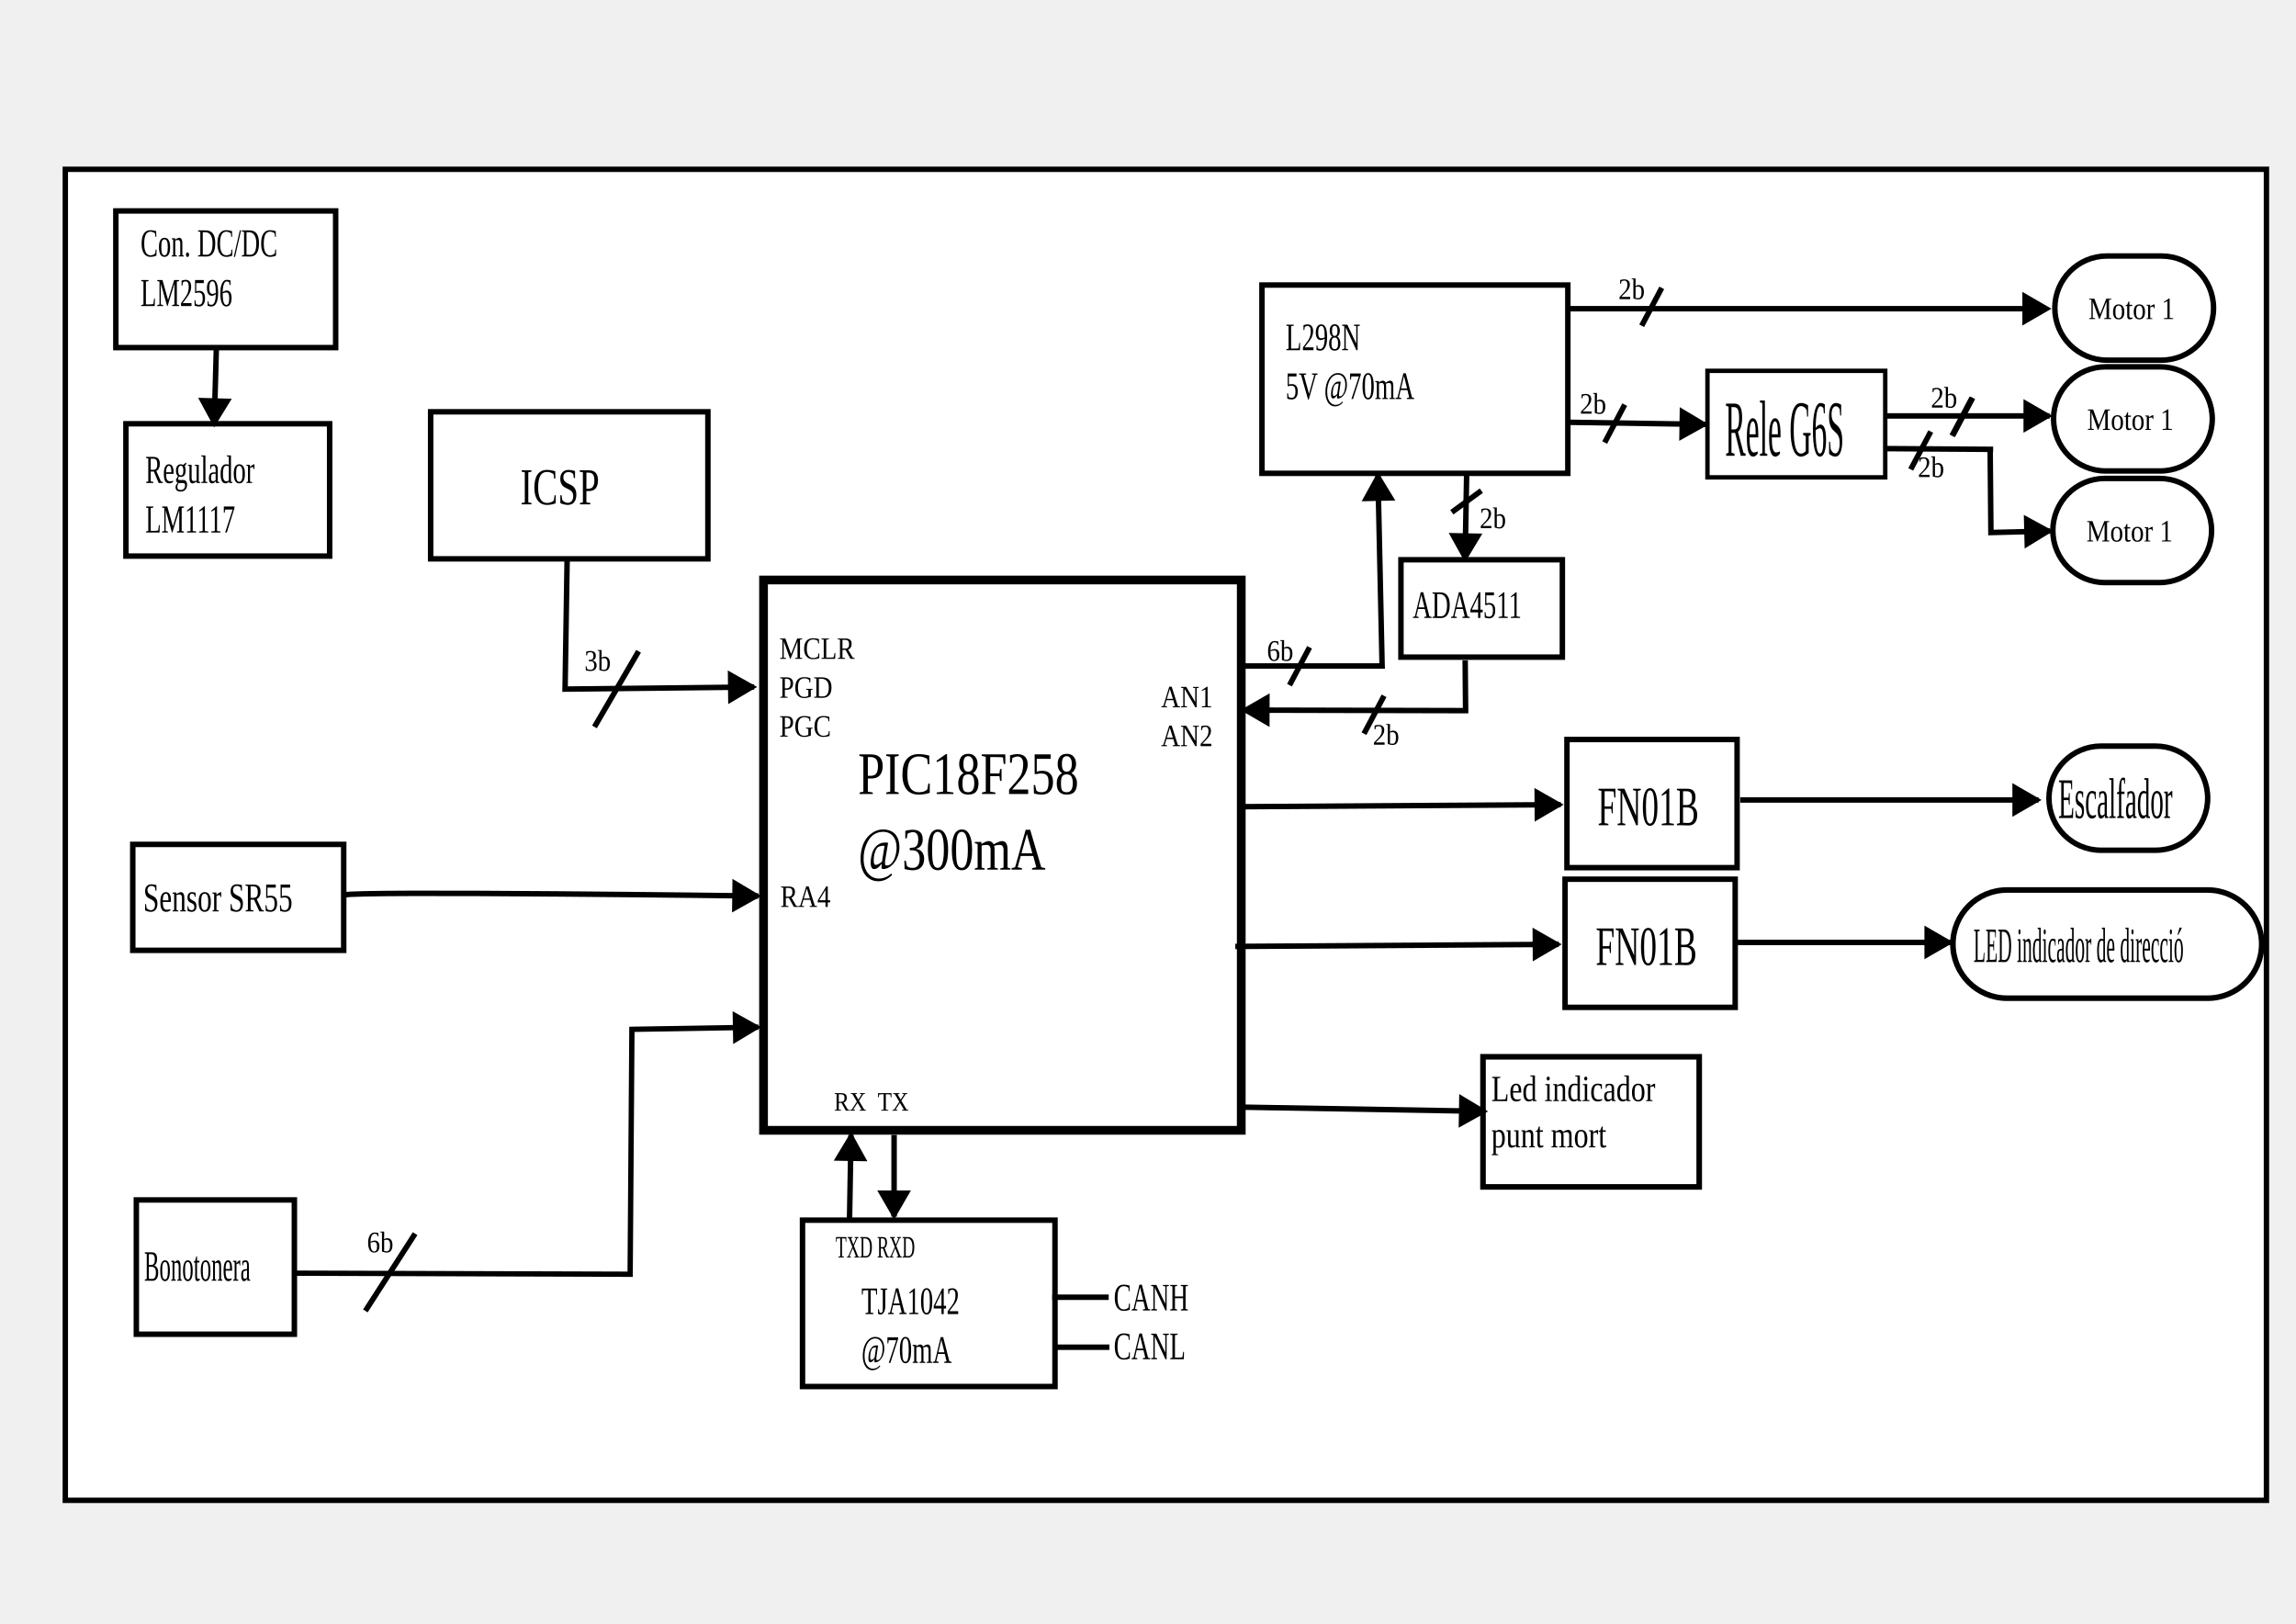
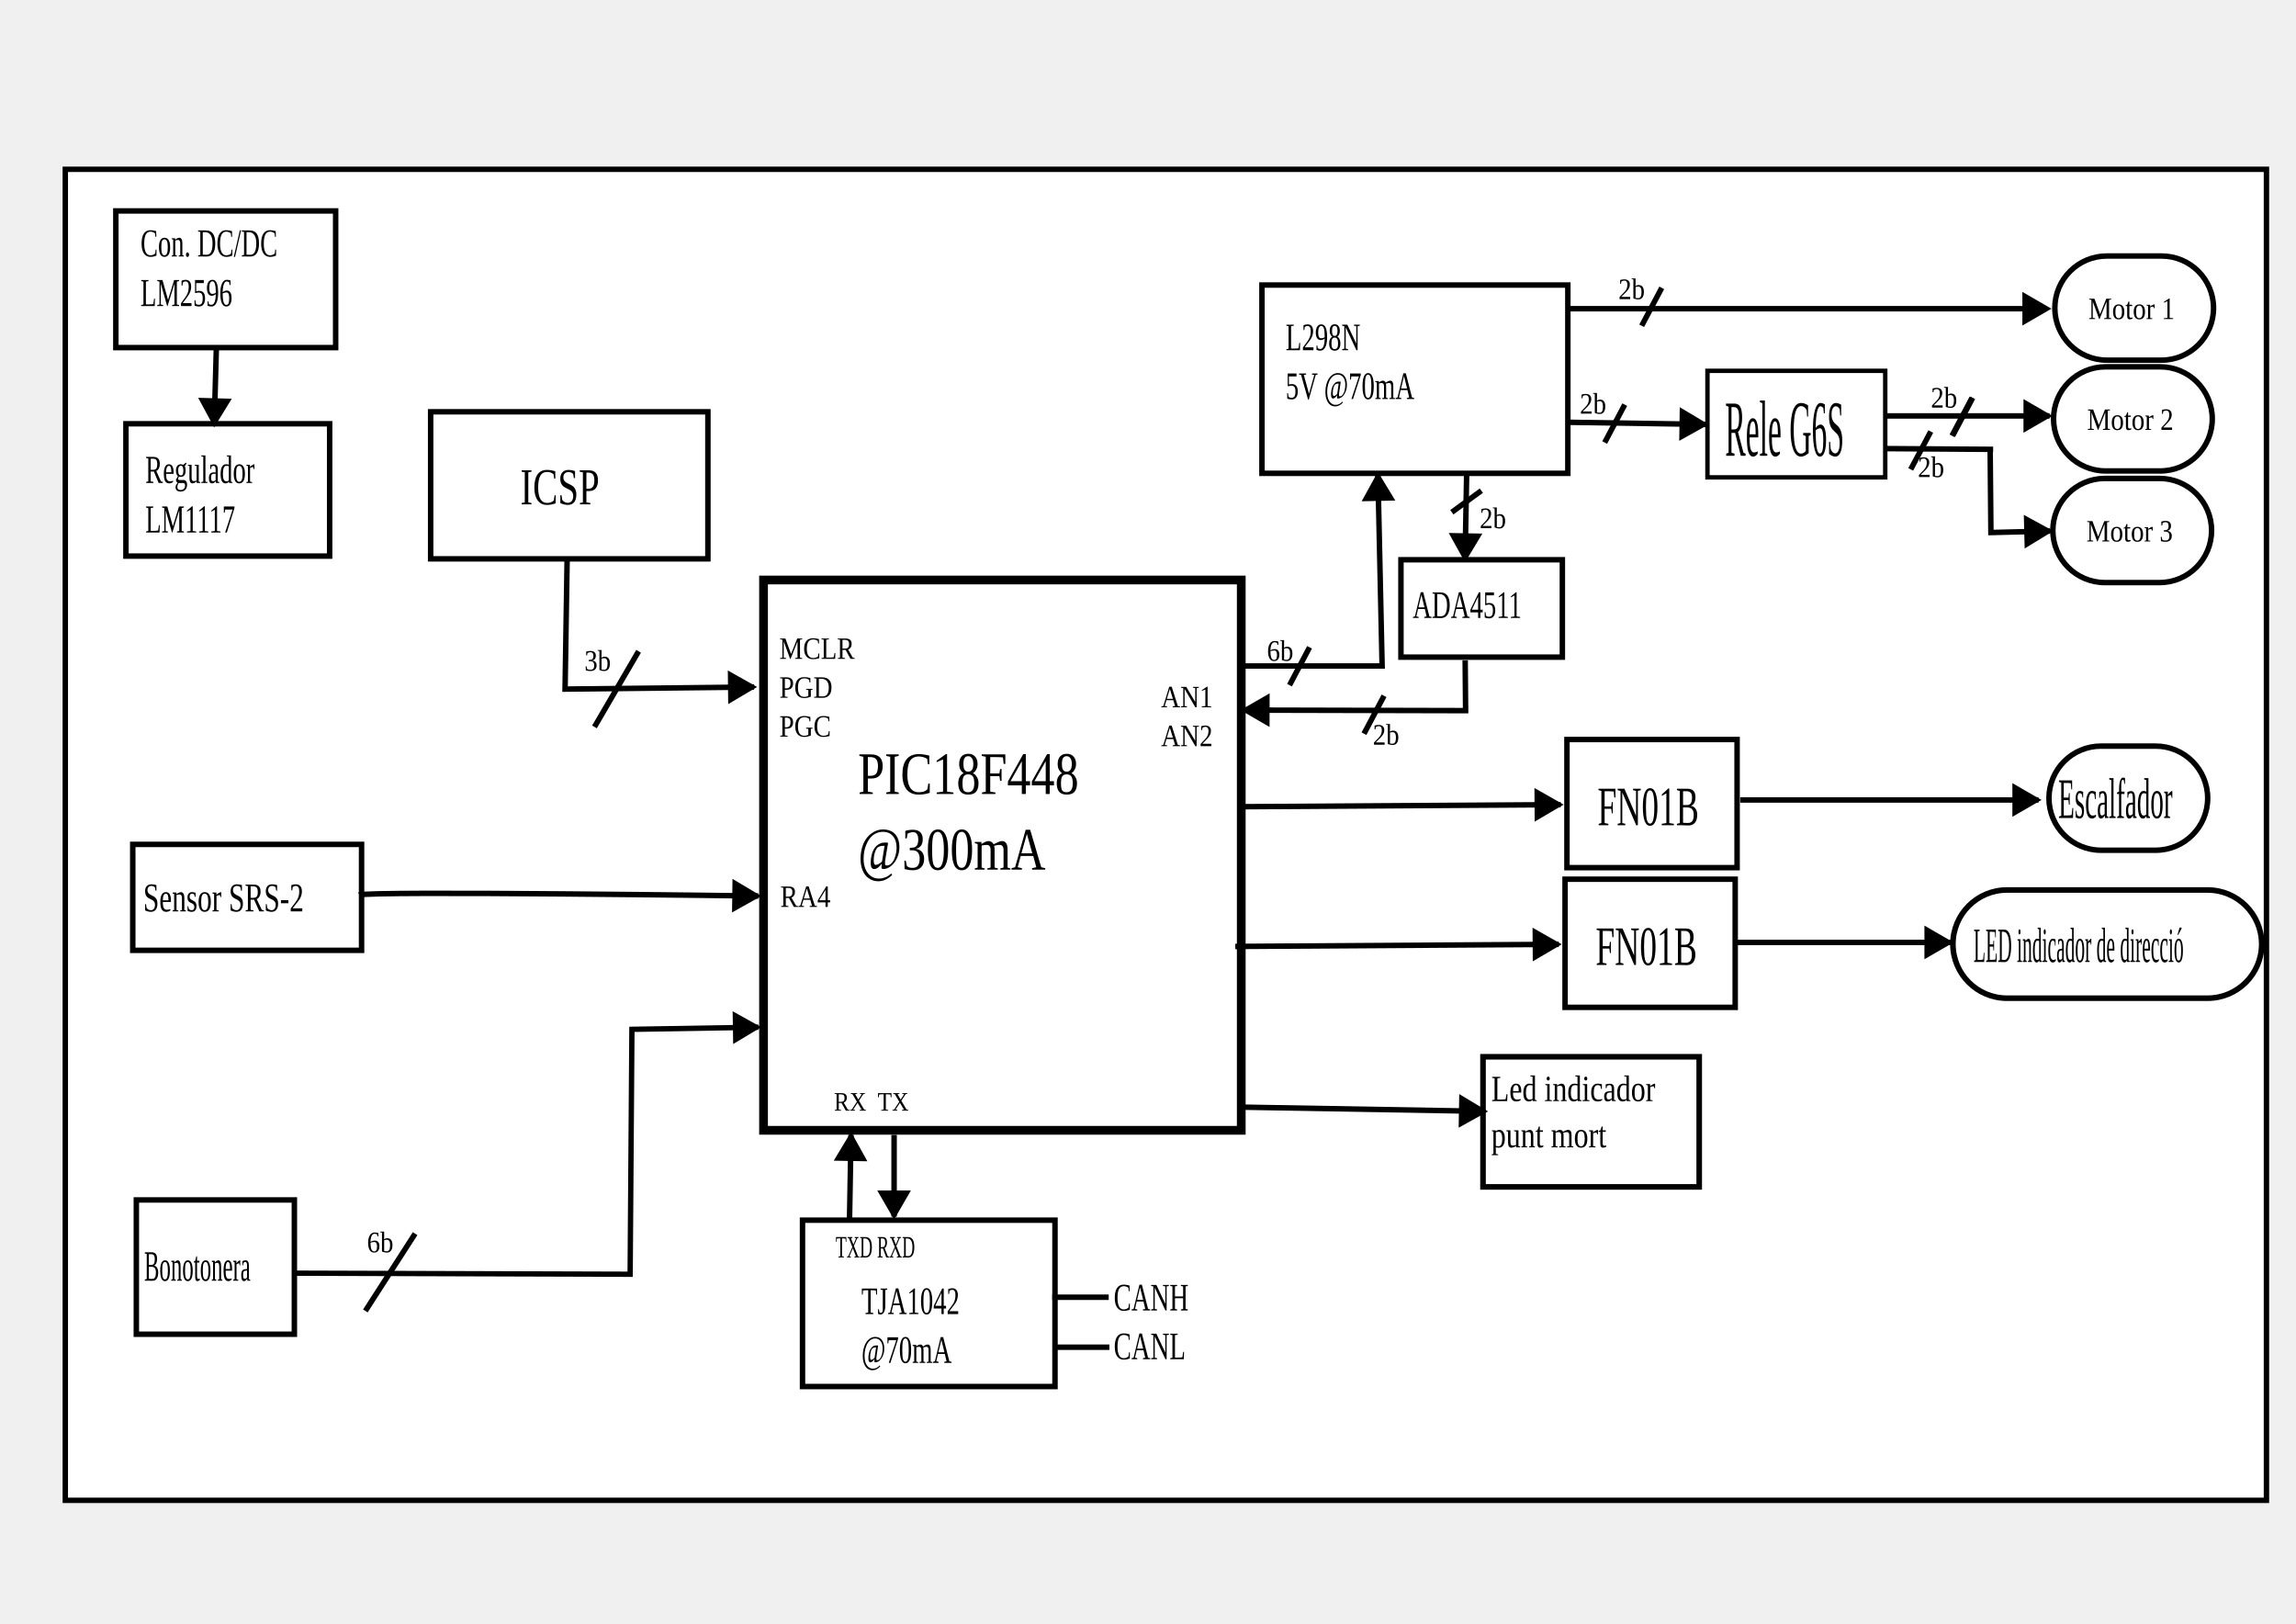
<svg xmlns="http://www.w3.org/2000/svg" xmlns:xlink="http://www.w3.org/1999/xlink" width="420mm" height="297mm" viewBox="0 0 420 297" version="1.1" id="svg1">
  <defs id="defs1">
    <marker style="overflow:visible" id="marker7" refX="3" refY="0" orient="auto-start-reverse" markerWidth="1" markerHeight="1" viewBox="0 0 1 1" preserveAspectRatio="xMidYMid">
      <path transform="scale(0.5)" style="fill:context-stroke;fill-rule:evenodd;stroke:context-stroke;stroke-width:1pt" d="M 5.77,0 -2.88,5 V -5 Z" id="path7" />
    </marker>
    <marker style="overflow:visible" id="marker46" refX="3" refY="0" orient="auto-start-reverse" markerWidth="1" markerHeight="1" viewBox="0 0 1 1" preserveAspectRatio="xMidYMid">
      <path transform="scale(0.5)" style="fill:context-stroke;fill-rule:evenodd;stroke:context-stroke;stroke-width:1pt" d="M 5.77,0 -2.88,5 V -5 Z" id="path46" />
    </marker>
    <marker style="overflow:visible" id="marker44" refX="3" refY="0" orient="auto-start-reverse" markerWidth="1" markerHeight="1" viewBox="0 0 1 1" preserveAspectRatio="xMidYMid">
      <path transform="scale(0.5)" style="fill:context-stroke;fill-rule:evenodd;stroke:context-stroke;stroke-width:1pt" d="M 5.77,0 -2.88,5 V -5 Z" id="path44" />
    </marker>
    <marker style="overflow:visible" id="marker42" refX="3" refY="0" orient="auto-start-reverse" markerWidth="1" markerHeight="1" viewBox="0 0 1 1" preserveAspectRatio="xMidYMid">
      <path transform="scale(0.5)" style="fill:context-stroke;fill-rule:evenodd;stroke:context-stroke;stroke-width:1pt" d="M 5.77,0 -2.88,5 V -5 Z" id="path42" />
    </marker>
    <marker style="overflow:visible" id="marker28" refX="3" refY="0" orient="auto-start-reverse" markerWidth="1" markerHeight="1" viewBox="0 0 1 1" preserveAspectRatio="xMidYMid">
      <path transform="scale(0.5)" style="fill:context-stroke;fill-rule:evenodd;stroke:context-stroke;stroke-width:1pt" d="M 5.77,0 -2.88,5 V -5 Z" id="path28" />
    </marker>
    <marker style="overflow:visible" id="marker22" refX="3" refY="0" orient="auto-start-reverse" markerWidth="1" markerHeight="1" viewBox="0 0 1 1" preserveAspectRatio="xMidYMid">
      <path transform="scale(0.5)" style="fill:context-stroke;fill-rule:evenodd;stroke:context-stroke;stroke-width:1pt" d="M 5.77,0 -2.88,5 V -5 Z" id="path22" />
    </marker>
    <marker style="overflow:visible" id="marker19" refX="3" refY="0" orient="auto-start-reverse" markerWidth="1" markerHeight="1" viewBox="0 0 1 1" preserveAspectRatio="xMidYMid">
      <path transform="scale(0.5)" style="fill:context-stroke;fill-rule:evenodd;stroke:context-stroke;stroke-width:1pt" d="M 5.77,0 -2.88,5 V -5 Z" id="path19" />
    </marker>
    <marker style="overflow:visible" id="marker17" refX="2" refY="0" orient="auto-start-reverse" markerWidth="1" markerHeight="1" viewBox="0 0 1 1" preserveAspectRatio="xMidYMid">
      <path transform="scale(0.5)" style="fill:context-stroke;fill-rule:evenodd;stroke:context-stroke;stroke-width:1pt" d="M 5.77,0 -2.88,5 V -5 Z" id="path17" />
    </marker>
    <marker style="overflow:visible" id="marker15" refX="3" refY="0" orient="auto-start-reverse" markerWidth="1" markerHeight="1" viewBox="0 0 1 1" preserveAspectRatio="xMidYMid">
      <path transform="scale(0.5)" style="fill:context-stroke;fill-rule:evenodd;stroke:context-stroke;stroke-width:1pt" d="M 5.77,0 -2.88,5 V -5 Z" id="path15" />
    </marker>
    <marker style="overflow:visible" id="marker13" refX="3" refY="0" orient="auto-start-reverse" markerWidth="1" markerHeight="1" viewBox="0 0 1 1" preserveAspectRatio="xMidYMid">
      <path transform="scale(0.5)" style="fill:context-stroke;fill-rule:evenodd;stroke:context-stroke;stroke-width:1pt" d="M 5.77,0 -2.88,5 V -5 Z" id="path13" />
    </marker>
    <marker style="overflow:visible" id="marker10" refX="3" refY="0" orient="auto-start-reverse" markerWidth="1" markerHeight="1" viewBox="0 0 1 1" preserveAspectRatio="xMidYMid">
      <path transform="scale(0.5)" style="fill:context-stroke;fill-rule:evenodd;stroke:context-stroke;stroke-width:1pt" d="M 5.77,0 -2.88,5 V -5 Z" id="path10" />
    </marker>
    <rect x="558.083" y="480.557" width="50.828" height="48.261" id="rect7" />
    <marker style="overflow:visible" id="marker5" refX="3" refY="0" orient="auto-start-reverse" markerWidth="1" markerHeight="1" viewBox="0 0 1 1" preserveAspectRatio="xMidYMid">
      <path transform="scale(0.5)" style="fill:context-stroke;fill-rule:evenodd;stroke:context-stroke;stroke-width:1pt" d="M 5.77,0 -2.88,5 V -5 Z" id="path5" />
    </marker>
    <rect x="1427.297" y="447.699" width="148.891" height="49.288" id="rect41" />
    <marker style="overflow:visible" id="marker40" refX="3" refY="0" orient="auto-start-reverse" markerWidth="1" markerHeight="1" viewBox="0 0 1 1" preserveAspectRatio="xMidYMid">
      <path transform="scale(0.5)" style="fill:context-stroke;fill-rule:evenodd;stroke:context-stroke;stroke-width:1pt" d="M 5.77,0 -2.88,5 V -5 Z" id="path40" />
    </marker>
    <marker style="overflow:visible" id="marker38" refX="3" refY="0" orient="auto-start-reverse" markerWidth="1" markerHeight="1" viewBox="0 0 1 1" preserveAspectRatio="xMidYMid">
      <path transform="scale(0.5)" style="fill:context-stroke;fill-rule:evenodd;stroke:context-stroke;stroke-width:1pt" d="M 5.77,0 -2.88,5 V -5 Z" id="path38" />
    </marker>
    <rect x="283.919" y="708.001" width="39.02" height="20.023" id="rect5" />
    <marker style="overflow:visible" id="Triangle" refX="3" refY="0" orient="auto-start-reverse" markerWidth="1" markerHeight="1" viewBox="0 0 1 1" preserveAspectRatio="xMidYMid">
      <path transform="scale(0.5)" style="fill:context-stroke;fill-rule:evenodd;stroke:context-stroke;stroke-width:1pt" d="M 5.77,0 -2.88,5 V -5 Z" id="path135" />
    </marker>
    <rect x="1293.875" y="508.256" width="196.042" height="114.721" id="rect3" />
    <rect x="673.802" y="426.935" width="0" height="42.113" id="rect67" />
    <linearGradient id="swatch65">
      <stop style="stop-color:#000000;stop-opacity:1;" offset="0" id="stop65" />
    </linearGradient>
    <rect x="840.801" y="577.96" width="88.582" height="60.991" id="rect65" />
    <rect x="1210.635" y="347.069" width="116.032" height="69.825" id="rect59" />
    <rect x="1513.151" y="81.321" width="55.182" height="363.04" id="rect56" />
    <rect x="26.698" y="186.883" width="42.1" height="93.442" id="rect38" />
    <rect x="265.745" y="193.863" width="70.067" height="46.469" id="rect37" />
    <rect x="436.374" y="695.222" width="64.621" height="22.508" id="rect34" />
    <rect x="419.974" y="582.214" width="92.415" height="28.751" id="rect33" />
    <rect x="443.592" y="754.722" width="11.295" height="16.429" id="rect32" />
    <rect x="514.791" y="437.826" width="68.615" height="39.934" id="rect18" />
    <rect x="537.299" y="355.416" width="2.178" height="32.311" id="rect15" />
    <linearGradient id="swatch13">
      <stop style="stop-color:#ffffff;stop-opacity:1;" offset="0" id="stop13" />
    </linearGradient>
    <linearGradient id="linearGradient3">
      <stop style="stop-color:#000000;stop-opacity:1;" offset="0" id="stop4" />
      <stop style="stop-color:#000000;stop-opacity:0;" offset="1" id="stop5" />
    </linearGradient>
    <linearGradient id="swatch3">
      <stop style="stop-color:#000000;stop-opacity:1;" offset="0" id="stop3" />
    </linearGradient>
    <linearGradient id="swatch2">
      <stop style="stop-color:#000000;stop-opacity:1;" offset="0" id="stop2" />
    </linearGradient>
    <linearGradient id="swatch1">
      <stop style="stop-color:#ffffff;stop-opacity:1;" offset="0" id="stop1" />
    </linearGradient>
    <linearGradient xlink:href="#swatch1" id="linearGradient1" x1="25.358" y1="79.917" x2="73.386" y2="79.917" gradientUnits="userSpaceOnUse" gradientTransform="matrix(4.255274,0.04222303,-0.03901346,3.931812,-103.4606,-240.7275)" />
    <linearGradient xlink:href="#swatch2" id="linearGradient2" x1="25.358" y1="79.917" x2="73.386" y2="79.917" gradientUnits="userSpaceOnUse" gradientTransform="matrix(4.255274,0.04222303,-0.03901346,3.931812,-103.4606,-240.7275)" />
    <marker markerWidth="208.569" markerHeight="150.674" refX="104.284" refY="75.337" orient="auto" id="marker2">
      <path style="opacity:1;fill:url(#linearGradient1);stroke:url(#linearGradient2);stroke-width:4.091;stroke-linecap:butt;stroke-linejoin:miter;stroke-miterlimit:4;stroke-dasharray:none;stroke-dashoffset:0;paint-order:normal" d="M 2.229,148.602 2.048,2.05 206.432,2.568 200.103,146.033 Z" id="path1" />
    </marker>
    <rect x="1513.151" y="81.321" width="55.182" height="363.04" id="rect56-5" />
    <rect x="1513.151" y="81.321" width="55.182" height="363.04" id="rect56-0" />
    <rect x="840.801" y="577.96" width="88.582" height="60.991" id="rect65-1" />
    <rect x="558.083" y="480.557" width="50.828" height="48.261" id="rect7-4" />
    <rect x="283.919" y="708.001" width="39.02" height="20.023" id="rect5-5" />
    <rect x="558.083" y="480.557" width="50.828" height="48.261" id="rect7-2" />
    <rect x="558.083" y="480.557" width="50.828" height="48.261" id="rect7-22" />
    <rect x="558.083" y="480.557" width="50.828" height="48.261" id="rect7-7" />
    <rect x="558.083" y="480.557" width="50.828" height="48.261" id="rect7-7-7" />
    <rect x="558.083" y="480.557" width="50.828" height="48.261" id="rect7-7-1" />
    <rect x="283.919" y="708.001" width="39.02" height="20.023" id="rect5-5-1" />
    <rect x="283.919" y="708.001" width="39.02" height="20.023" id="rect5-5-1-5" />
    <rect x="283.919" y="708.001" width="39.02" height="20.023" id="rect5-5-1-3" />
    <rect x="283.919" y="708.001" width="39.02" height="20.023" id="rect5-5-1-9" />
    <rect x="283.919" y="708.001" width="39.02" height="20.023" id="rect5-5-1-54" />
    <rect x="283.919" y="708.001" width="39.02" height="20.023" id="rect5-5-1-54-1" />
    <rect x="283.919" y="708.001" width="39.02" height="20.023" id="rect5-5-1-54-1-5" />
    <rect x="558.083" y="480.557" width="50.828" height="48.261" id="rect7-41" />
    <marker style="overflow:visible" id="marker42-6" refX="3" refY="0" orient="auto-start-reverse" markerWidth="1" markerHeight="1" viewBox="0 0 1 1" preserveAspectRatio="xMidYMid">
      <path transform="scale(0.5)" style="fill:context-stroke;fill-rule:evenodd;stroke:context-stroke;stroke-width:1pt" d="M 5.77,0 -2.88,5 V -5 Z" id="path42-5" />
    </marker>
    <marker style="overflow:visible" id="marker42-6-4" refX="3" refY="0" orient="auto-start-reverse" markerWidth="1" markerHeight="1" viewBox="0 0 1 1" preserveAspectRatio="xMidYMid">
      <path transform="scale(0.5)" style="fill:context-stroke;fill-rule:evenodd;stroke:context-stroke;stroke-width:1pt" d="M 5.77,0 -2.88,5 V -5 Z" id="path42-5-8" />
    </marker>
    <marker style="overflow:visible" id="marker42-6-5" refX="3" refY="0" orient="auto-start-reverse" markerWidth="1" markerHeight="1" viewBox="0 0 1 1" preserveAspectRatio="xMidYMid">
      <path transform="scale(0.5)" style="fill:context-stroke;fill-rule:evenodd;stroke:context-stroke;stroke-width:1pt" d="M 5.77,0 -2.88,5 V -5 Z" id="path42-5-5" />
    </marker>
    <linearGradient xlink:href="#swatch65" id="linearGradient47" gradientUnits="userSpaceOnUse" x1="839.585" y1="584.545" x2="865.935" y2="584.545" />
  </defs>
  <g id="layer2">
    <rect style="fill:#ffffff;fill-opacity:1;stroke:#000000;stroke-width:0.987;stroke-dasharray:none" id="rect47" width="402.647" height="243.441" x="11.947" y="30.965" />
    <rect style="fill:#ffffff;stroke:#000000;stroke-width:1" id="rect1" width="40.209" height="24.995" x="21.191" y="38.579" />
    <text xml:space="preserve" style="font-size:5.902px;text-align:start;writing-mode:lr-tb;direction:ltr;text-anchor:start;display:inline;fill:#000000;fill-opacity:1;stroke:#000000;stroke-width:0;stroke-linecap:butt;stroke-linejoin:miter;stroke-miterlimit:4;stroke-dasharray:none;stroke-dashoffset:0;stroke-opacity:1;paint-order:normal" x="31.593" y="38.152" id="text36-8" transform="scale(0.8133398,1.229498)">
      <tspan id="tspan36-8" style="fill:#000000;fill-opacity:1;stroke-width:0;stroke-dasharray:none" x="31.593" y="38.152">Con. DC/DC</tspan>
      <tspan style="fill:#000000;fill-opacity:1;stroke-width:0;stroke-dasharray:none" x="31.593" y="45.53" id="tspan39-2">LM2596</tspan>
      <tspan style="fill:#000000;fill-opacity:1;stroke-width:0;stroke-dasharray:none" x="31.593" y="52.908" id="tspan38-4" />
    </text>
  </g>
  <g id="layer1" style="display:inline">
    <rect style="opacity:1;fill:#ffffff;fill-opacity:1;stroke:#000000;stroke-width:1.597;stroke-linecap:butt;stroke-linejoin:miter;stroke-miterlimit:4;stroke-dasharray:none;stroke-dashoffset:0;stroke-opacity:1;paint-order:normal" id="rect14" width="87.388" height="100.649" x="139.671" y="106.081" ry="0" />
    <text xml:space="preserve" style="font-size:3.175px;text-align:start;writing-mode:lr-tb;direction:ltr;text-anchor:start;white-space:pre;inline-size:18.129;display:inline;opacity:1;fill:#000000;fill-opacity:1;stroke:#000000;stroke-width:0;stroke-linecap:butt;stroke-linejoin:miter;stroke-miterlimit:4;stroke-dasharray:none;stroke-dashoffset:0;stroke-opacity:1;paint-order:normal" x="136.397" y="105.276" id="text14" transform="matrix(2.758256,0,0,3.485755,-219.2801,-221.7366)">
-       <tspan x="136.397" y="105.276" id="tspan4">PIC18F258
- </tspan>
-       <tspan x="136.397" y="109.244" id="tspan5">@300mA</tspan>
+       <tspan x="136.397" y="105.276" id="tspan3">PIC18F448
+ </tspan>
+       <tspan x="136.397" y="109.244" id="tspan42">@300mA</tspan>
    </text>
    <text xml:space="preserve" transform="scale(0.2645833)" id="text15" style="text-align:start;writing-mode:lr-tb;direction:ltr;white-space:pre;shape-inside:url(#rect15);display:inline;opacity:1;fill:#ffffff;fill-opacity:1;stroke:#000000;stroke-width:3.78;stroke-linecap:butt;stroke-linejoin:miter;stroke-miterlimit:4;stroke-dasharray:none;stroke-dashoffset:0;stroke-opacity:1;paint-order:normal" />
    <text xml:space="preserve" transform="scale(0.2645833)" id="text18" style="text-align:start;writing-mode:lr-tb;direction:ltr;white-space:pre;shape-inside:url(#rect18);display:inline;opacity:1;fill:#ffffff;fill-opacity:1;stroke:#000000;stroke-width:3.78;stroke-linecap:butt;stroke-linejoin:miter;stroke-miterlimit:4;stroke-dasharray:none;stroke-dashoffset:0;stroke-opacity:1;paint-order:normal" />
    <rect style="opacity:1;fill:#ffffff;fill-opacity:1;stroke:#000000;stroke-width:1;stroke-linecap:butt;stroke-linejoin:miter;stroke-miterlimit:4;stroke-dasharray:none;stroke-dashoffset:0;stroke-opacity:1;paint-order:normal" id="rect19" width="46.186" height="30.428" x="146.8" y="223.165" />
    <text xml:space="preserve" style="font-size:5.872px;text-align:start;writing-mode:lr-tb;direction:ltr;text-anchor:start;display:inline;fill:#000000;fill-opacity:1;stroke:#000000;stroke-width:0;stroke-linecap:butt;stroke-linejoin:miter;stroke-miterlimit:4;stroke-dasharray:none;stroke-dashoffset:0;stroke-opacity:1;paint-order:normal" x="191.539" y="197.716" id="text20-8" transform="scale(0.8226429,1.215594)">
      <tspan style="fill:#000000;fill-opacity:1;stroke-width:0;stroke-dasharray:none" x="191.539" y="197.716" id="tspan31">TJA1042</tspan>
      <tspan style="fill:#000000;fill-opacity:1;stroke-width:0;stroke-dasharray:none" x="191.539" y="205.057" id="tspan34">@70mA</tspan>
      <tspan style="fill:#000000;fill-opacity:1;stroke-width:0;stroke-dasharray:none" x="191.539" y="212.397" id="tspan33" />
      <tspan style="fill:#000000;fill-opacity:1;stroke-width:0;stroke-dasharray:none" x="191.539" y="219.738" id="tspan32" />
      <tspan style="fill:#000000;fill-opacity:1;stroke-width:0;stroke-dasharray:none" x="191.539" y="227.078" id="tspan24" />
    </text>
    <text xml:space="preserve" style="font-size:5.872px;text-align:start;writing-mode:lr-tb;direction:ltr;text-anchor:start;display:inline;fill:#000000;fill-opacity:1;stroke:#000000;stroke-width:0;stroke-linecap:butt;stroke-linejoin:miter;stroke-miterlimit:4;stroke-dasharray:none;stroke-dashoffset:0;stroke-opacity:1;paint-order:normal" x="247.652" y="197.17" id="text20-8-1" transform="scale(0.8226429,1.215594)">
      <tspan style="fill:#000000;fill-opacity:1;stroke-width:0;stroke-dasharray:none" x="247.652" y="197.17" id="tspan23-2">CANH</tspan>
      <tspan style="fill:#000000;fill-opacity:1;stroke-width:0;stroke-dasharray:none" x="247.652" y="204.51" id="tspan25">CANL</tspan>
      <tspan style="fill:#000000;fill-opacity:1;stroke-width:0;stroke-dasharray:none" x="247.652" y="211.851" id="tspan24-7" />
    </text>
    <path style="opacity:1;fill:#000000;fill-opacity:1;stroke:#000000;stroke-width:1;stroke-linecap:butt;stroke-linejoin:miter;stroke-miterlimit:4;stroke-dasharray:none;stroke-dashoffset:0;stroke-opacity:1;paint-order:normal" d="m 192.489,237.26 h 4.907 5.416" id="path24" />
    <path style="display:inline;fill:#000000;fill-opacity:1;stroke:#000000;stroke-width:1;stroke-linecap:butt;stroke-linejoin:miter;stroke-miterlimit:4;stroke-dasharray:none;stroke-dashoffset:0;stroke-opacity:1;paint-order:normal" d="m 192.607,246.4 h 10.324" id="path24-5" />
    <rect style="opacity:1;fill:#ffffff;fill-opacity:1;stroke:#000000;stroke-width:1;stroke-linecap:butt;stroke-linejoin:miter;stroke-miterlimit:4;stroke-dasharray:none;stroke-dashoffset:0;stroke-opacity:1;paint-order:normal" id="rect25" width="55.955" height="34.439" x="230.845" y="52.131" />
    <text xml:space="preserve" style="font-size:5.872px;text-align:start;writing-mode:lr-tb;direction:ltr;text-anchor:start;display:inline;fill:#000000;fill-opacity:1;stroke:#000000;stroke-width:0;stroke-linecap:butt;stroke-linejoin:miter;stroke-miterlimit:4;stroke-dasharray:none;stroke-dashoffset:0;stroke-opacity:1;paint-order:normal" x="285.874" y="52.698" id="text20-8-2" transform="scale(0.8226429,1.215594)">
      <tspan id="tspan20-8-3" style="fill:#000000;fill-opacity:1;stroke-width:0;stroke-dasharray:none" x="285.874" y="52.698">L298N</tspan>
      <tspan style="fill:#000000;fill-opacity:1;stroke-width:0;stroke-dasharray:none" x="285.874" y="60.038" id="tspan67">5V @70mA</tspan>
      <tspan style="fill:#000000;fill-opacity:1;stroke-width:0;stroke-dasharray:none" x="285.874" y="67.379" id="tspan24-1" />
    </text>
    <text xml:space="preserve" transform="scale(0.2645833)" id="text32" style="text-align:start;writing-mode:lr-tb;direction:ltr;white-space:pre;shape-inside:url(#rect32);display:inline;opacity:1;fill:#ffffff;fill-opacity:1;stroke:#000000;stroke-width:3.78;stroke-linecap:butt;stroke-linejoin:miter;stroke-miterlimit:4;stroke-dasharray:none;stroke-dashoffset:0;stroke-opacity:1;paint-order:normal" />
    <text xml:space="preserve" transform="matrix(0.3558206,0,0,0.4077079,3.1159,-38.70166)" id="text33" style="text-align:start;writing-mode:lr-tb;direction:ltr;white-space:pre;shape-inside:url(#rect33);display:inline;opacity:1;fill:#000000;fill-opacity:1;stroke:#000000;stroke-width:0;stroke-linecap:butt;stroke-linejoin:miter;stroke-miterlimit:4;stroke-dasharray:none;stroke-dashoffset:0;stroke-opacity:1;paint-order:normal">
-       <tspan x="419.975" y="593.163" id="tspan6">RX  TX</tspan>
+       <tspan x="419.975" y="593.163" id="tspan43">RX  TX</tspan>
    </text>
    <text xml:space="preserve" transform="matrix(0.2738283,0,0,0.4737655,33.37551,-104.5834)" id="text34" style="text-align:start;writing-mode:lr-tb;direction:ltr;white-space:pre;shape-inside:url(#rect34);display:inline;opacity:1;fill:#000000;fill-opacity:1;stroke:#000000;stroke-width:0;stroke-linecap:butt;stroke-linejoin:miter;stroke-miterlimit:4;stroke-dasharray:none;stroke-dashoffset:0;stroke-opacity:1;paint-order:normal">
-       <tspan x="436.375" y="706.169" id="tspan7">TXD RXD</tspan>
+       <tspan x="436.375" y="706.169" id="tspan44">TXD RXD</tspan>
    </text>
    <rect style="opacity:1;fill:#ffffff;fill-opacity:1;stroke:#000000;stroke-width:1;stroke-linecap:butt;stroke-linejoin:miter;stroke-miterlimit:4;stroke-dasharray:none;stroke-dashoffset:0;stroke-opacity:1;paint-order:normal" id="rect35" width="37.265" height="24.201" x="23.035" y="77.505" />
    <text xml:space="preserve" style="font-size:5.902px;text-align:start;writing-mode:lr-tb;direction:ltr;text-anchor:start;opacity:1;fill:#000000;fill-opacity:1;stroke:#000000;stroke-width:0;stroke-linecap:butt;stroke-linejoin:miter;stroke-miterlimit:4;stroke-dasharray:none;stroke-dashoffset:0;stroke-opacity:1;paint-order:normal" x="32.68" y="71.84" id="text36" transform="scale(0.8133398,1.229498)">
      <tspan id="tspan36" style="fill:#000000;fill-opacity:1;stroke-width:0;stroke-dasharray:none" x="32.68" y="71.84">Regulador</tspan>
      <tspan style="fill:#000000;fill-opacity:1;stroke-width:0;stroke-dasharray:none" x="32.68" y="79.217" id="tspan39">LM1117</tspan>
      <tspan style="fill:#000000;fill-opacity:1;stroke-width:0;stroke-dasharray:none" x="32.68" y="86.595" id="tspan38" />
    </text>
    <text xml:space="preserve" transform="scale(0.2645833)" id="text37" style="text-align:start;writing-mode:lr-tb;direction:ltr;white-space:pre;shape-inside:url(#rect37);display:inline;opacity:1;fill:#000000;fill-opacity:1;stroke:#000000;stroke-width:0;stroke-linecap:butt;stroke-linejoin:miter;stroke-miterlimit:4;stroke-dasharray:none;stroke-dashoffset:0;stroke-opacity:1;paint-order:normal" />
    <rect style="opacity:1;fill:#ffffff;fill-opacity:0;stroke:#000000;stroke-width:0.806;stroke-linecap:butt;stroke-linejoin:miter;stroke-miterlimit:4;stroke-dasharray:none;stroke-dashoffset:0;stroke-opacity:1;paint-order:normal" id="rect58" width="32.524" height="19.483" x="312.338" y="67.824" />
    <text xml:space="preserve" transform="matrix(0.4700787,0,0,1.214258,-253.5295,-351.3626)" id="text58" style="text-align:start;writing-mode:lr-tb;direction:ltr;white-space:pre;shape-inside:url(#rect59);display:inline;opacity:1;fill:#000000;fill-opacity:1;stroke:#000000;stroke-width:0;stroke-linecap:butt;stroke-linejoin:miter;stroke-miterlimit:4;stroke-dasharray:none;stroke-dashoffset:0;stroke-opacity:1;paint-order:normal">
-       <tspan x="1210.635" y="358.016" id="tspan8">Rele G6S</tspan>
+       <tspan x="1210.635" y="358.016" id="tspan45">Rele G6S</tspan>
    </text>
    <text xml:space="preserve" transform="matrix(0.4481644,0,0,0.5635173,-104.0242,-130.4737)" id="text64-4" style="text-align:start;writing-mode:lr-tb;direction:ltr;white-space:pre;shape-inside:url(#rect65-1);shape-padding:0;display:inline;fill:url(#linearGradient47);fill-opacity:1;stroke:#000000;stroke-width:3.78;stroke-linecap:butt;stroke-linejoin:miter;stroke-miterlimit:4;stroke-dasharray:none;stroke-dashoffset:0;stroke-opacity:0;paint-order:normal">
-       <tspan x="840.801" y="588.907" id="tspan9">Led indicador
- </tspan>
-       <tspan x="840.801" y="603.907" id="tspan10">punt mort</tspan>
+       <tspan x="840.801" y="588.907" id="tspan47">Led indicador
+ </tspan>
+       <tspan x="840.801" y="603.907" id="tspan48">punt mort</tspan>
    </text>
    <text xml:space="preserve" transform="scale(0.2645833)" id="text67" style="text-align:start;writing-mode:lr-tb;direction:ltr;white-space:pre;shape-inside:url(#rect67);display:inline;opacity:1;fill:none;fill-opacity:1;stroke:none;stroke-width:3.78;stroke-linecap:butt;stroke-linejoin:miter;stroke-miterlimit:4;stroke-dasharray:none;stroke-dashoffset:0;stroke-opacity:1;paint-order:normal" />
    <rect style="opacity:1;fill:none;fill-opacity:1;stroke:none;stroke-width:1;stroke-linecap:butt;stroke-linejoin:miter;stroke-miterlimit:4;stroke-dasharray:none;stroke-dashoffset:0;stroke-opacity:1;paint-order:normal" id="rect68" width="56.48" height="29.969" x="245.526" y="142.17" />
-     <rect style="opacity:1;fill:#ffffff;fill-opacity:1;stroke:#000000;stroke-width:1;stroke-linecap:butt;stroke-linejoin:miter;stroke-miterlimit:4;stroke-dasharray:none;stroke-dashoffset:0;stroke-opacity:1;paint-order:normal" id="rect76" width="38.588" height="19.378" x="24.286" y="154.436" ry="0" />
+     <rect style="opacity:1;fill:#ffffff;fill-opacity:1;stroke:#000000;stroke-width:1;stroke-linecap:butt;stroke-linejoin:miter;stroke-miterlimit:4;stroke-dasharray:none;stroke-dashoffset:0;stroke-opacity:1;paint-order:normal" id="rect76" width="41.854" height="19.378" x="24.286" y="154.436" ry="0" />
    <text xml:space="preserve" style="font-size:6.282px;text-align:start;writing-mode:lr-tb;direction:ltr;text-anchor:start;opacity:1;fill:#000000;fill-opacity:1;stroke:#000000;stroke-width:0;stroke-linecap:butt;stroke-linejoin:miter;stroke-miterlimit:4;stroke-dasharray:none;stroke-dashoffset:0;stroke-opacity:1;paint-order:normal" x="31.267" y="139.644" id="text77" transform="scale(0.8377278,1.193705)">
-       <tspan style="fill:#000000;fill-opacity:1;stroke-width:0;stroke-dasharray:none" x="31.267" y="139.644" id="tspan2">Sensor SR55</tspan>
+       <tspan style="fill:#000000;fill-opacity:1;stroke-width:0;stroke-dasharray:none" x="31.267" y="139.644" id="tspan2">Sensor SRS-2</tspan>
      <tspan style="fill:#000000;fill-opacity:1;stroke-width:0;stroke-dasharray:none" x="31.267" y="147.497" id="tspan1" />
    </text>
    <rect style="opacity:1;fill:none;fill-opacity:1;stroke:#000000;stroke-width:1.024;stroke-linecap:butt;stroke-linejoin:miter;stroke-miterlimit:4;stroke-dasharray:none;stroke-dashoffset:0;stroke-opacity:1;paint-order:normal" id="rect77" width="39.55" height="23.797" x="271.281" y="193.283" />
    <rect style="opacity:1;fill:none;fill-opacity:1;stroke:#000000;stroke-width:1;stroke-linecap:butt;stroke-linejoin:miter;stroke-miterlimit:4;stroke-dasharray:none;stroke-dashoffset:0;stroke-opacity:1;paint-order:normal" id="rect80" width="28.908" height="24.561" x="24.94" y="219.465" />
    <text xml:space="preserve" style="font-size:5.753px;text-align:start;writing-mode:lr-tb;direction:ltr;text-anchor:start;opacity:1;fill:#000000;fill-opacity:1;stroke:#000000;stroke-width:0;stroke-linecap:butt;stroke-linejoin:miter;stroke-miterlimit:4;stroke-dasharray:none;stroke-dashoffset:0;stroke-opacity:1;paint-order:normal" x="36.363" y="169.851" id="text80" transform="scale(0.7251412,1.379042)">
      <tspan id="tspan80" style="fill:#000000;fill-opacity:1;stroke-width:0;stroke-dasharray:none" x="36.363" y="169.851">Bonotonera</tspan>
    </text>
    <rect style="fill:none;fill-opacity:0;stroke:#000000;stroke-width:1.024;stroke-dasharray:none" id="rect2" width="56.483" height="19.79" x="357.242" y="162.777" ry="9.895" />
    <rect style="display:inline;fill:none;fill-opacity:0;stroke:#000000;stroke-width:1;stroke-dasharray:none" id="rect2-8" width="29.035" height="19.046" x="375.883" y="46.823" ry="9.523" />
    <text xml:space="preserve" transform="matrix(0.3012112,0,0,0.7535167,-28.71996,-215.284)" id="text2" style="text-align:start;writing-mode:lr-tb;direction:ltr;white-space:pre;shape-inside:url(#rect3);display:inline;fill:#000000;fill-opacity:1;stroke:#000000;stroke-width:0;stroke-dasharray:none">
-       <tspan x="1293.875" y="519.204" id="tspan11">LED indicador de direcció</tspan>
+       <tspan x="1293.875" y="519.204" id="tspan49">LED indicador de direcció</tspan>
    </text>
    <text xml:space="preserve" style="font-size:3.175px;text-align:start;writing-mode:lr-tb;direction:ltr;text-anchor:start;fill:#000000;fill-opacity:1;stroke:#000000;stroke-width:0;stroke-dasharray:none" x="248.522" y="79.196" id="text40">
      <tspan id="tspan40" style="stroke-width:0" x="248.522" y="79.196" />
    </text>
    <path style="fill:#ffffff;fill-opacity:0;stroke:#000000;stroke-width:0.974;stroke-dasharray:none;marker-end:url(#Triangle)" d="m 54.204,232.863 61.066,0.192 0.324,-44.795 23.122,-0.385" id="path2" />
    <path style="fill:#ffffff;fill-opacity:0;stroke:#000000;stroke-width:1;stroke-dasharray:none" d="M 66.834,239.76 75.935,225.632" id="path3" />
    <text xml:space="preserve" transform="matrix(0.4037047,0,0,0.454493,-47.48981,-97.71905)" id="text3" style="text-align:start;writing-mode:lr-tb;direction:ltr;white-space:pre;shape-inside:url(#rect5);display:inline;fill:#000000;fill-opacity:1;stroke:#000000;stroke-width:0;stroke-dasharray:none">
-       <tspan x="283.92" y="718.948" id="tspan12">6b
+       <tspan x="283.92" y="718.948" id="tspan50">6b
</tspan>
    </text>
    <text xml:space="preserve" transform="matrix(0.4037047,0,0,0.454493,-7.716721,-204.0835)" id="text3-7" style="text-align:start;writing-mode:lr-tb;direction:ltr;white-space:pre;shape-inside:url(#rect5-5);display:inline;fill:#000000;fill-opacity:1;stroke:#000000;stroke-width:0;stroke-dasharray:none">
-       <tspan x="283.92" y="718.948" id="tspan13">3b</tspan>
+       <tspan x="283.92" y="718.948" id="tspan51">3b</tspan>
    </text>
    <path style="fill:#000000;fill-opacity:1;stroke:#000000;stroke-width:1;stroke-dasharray:none;marker-end:url(#marker38)" d="m 163.553,207.566 v 14.943" id="path37" />
    <path style="fill:#000000;fill-opacity:1;stroke:#000000;stroke-width:1;stroke-dasharray:none;marker-end:url(#marker40)" d="m 155.403,222.916 0.272,-15.35" id="path39" />
    <text xml:space="preserve" transform="matrix(0.4076367,0,0,0.8742958,-205.3135,-251.3894)" id="text41" style="text-align:start;writing-mode:lr-tb;direction:ltr;white-space:pre;shape-inside:url(#rect41);display:inline;fill:#000000;fill-opacity:1;stroke:#000000;stroke-width:0;stroke-dasharray:none">
-       <tspan x="1427.297" y="458.647" id="tspan14">Escalfador</tspan>
-     </text>
-     <path style="fill:#ffffff;fill-opacity:0;stroke:#000000;stroke-width:0.998;stroke-dasharray:none;marker-end:url(#marker5)" d="m 63.025,163.686 c 1.911,-0.769 75.688,0.192 75.688,0.192" id="path4" />
+       <tspan x="1427.297" y="458.647" id="tspan52">Escalfador</tspan>
+     </text>
+     <path style="fill:#ffffff;fill-opacity:0;stroke:#000000;stroke-width:0.998;stroke-dasharray:none;marker-end:url(#marker5)" d="m 65.715,163.686 c 1.911,-0.769 72.999,0.192 72.999,0.192" id="path4" />
    <text xml:space="preserve" transform="matrix(0.4052382,0,0,0.4739835,-83.4205,-67.09707)" id="text7" style="text-align:start;writing-mode:lr-tb;direction:ltr;white-space:pre;shape-inside:url(#rect7);display:inline;fill:#000000;fill-opacity:1;stroke:#000000;stroke-width:0;stroke-dasharray:none">
-       <tspan x="558.084" y="491.505" id="tspan15">RA4</tspan>
+       <tspan x="558.084" y="491.505" id="tspan53">RA4</tspan>
    </text>
    <text xml:space="preserve" transform="matrix(0.4052382,0,0,0.4739835,-83.59015,-112.4629)" id="text7-6" style="text-align:start;writing-mode:lr-tb;direction:ltr;white-space:pre;shape-inside:url(#rect7-2);display:inline;fill:#000000;fill-opacity:1;stroke:#000000;stroke-width:0;stroke-dasharray:none">
-       <tspan x="558.084" y="491.505" id="tspan16">MCLR
- </tspan>
-       <tspan x="558.084" y="506.505" id="tspan17">PGD
- </tspan>
-       <tspan x="558.084" y="521.505" id="tspan18">PGC</tspan>
+       <tspan x="558.084" y="491.505" id="tspan54">MCLR
+ </tspan>
+       <tspan x="558.084" y="506.505" id="tspan55">PGD
+ </tspan>
+       <tspan x="558.084" y="521.505" id="tspan56">PGC</tspan>
    </text>
    <text xml:space="preserve" transform="matrix(0.4052382,0,0,0.4739835,-78.64264,-75.05381)" id="text7-8" style="text-align:start;writing-mode:lr-tb;direction:ltr;white-space:pre;shape-inside:url(#rect7-4);display:inline;fill:#000000;fill-opacity:1;stroke:#000000;stroke-width:0;stroke-dasharray:none" />
    <rect style="fill:#ffffff;fill-opacity:0;stroke:#000000;stroke-width:1;stroke-dasharray:none" id="rect9" width="50.717" height="26.895" x="78.776" y="75.316" />
    <path style="fill:#ffffff;fill-opacity:0;stroke:#000000;stroke-width:1;stroke-dasharray:none;marker-end:url(#marker10)" d="m 103.75,101.827 -0.384,24.206 34.58,-0.384" id="path9" />
    <path style="fill:#ffffff;fill-opacity:0;stroke:#000000;stroke-width:1;stroke-dasharray:none" d="m 108.745,132.949 8.069,-13.832" id="path11" />
    <text xml:space="preserve" transform="matrix(0.5716322,0,0,0.7927121,-223.8437,-297.376)" id="text7-68" style="text-align:start;writing-mode:lr-tb;direction:ltr;white-space:pre;shape-inside:url(#rect7-22);display:inline;fill:#000000;fill-opacity:1;stroke:#000000;stroke-width:0;stroke-dasharray:none">
-       <tspan x="558.084" y="491.505" id="tspan19">ICSP</tspan>
+       <tspan x="558.084" y="491.505" id="tspan57">ICSP</tspan>
    </text>
    <path style="fill:#ffffff;fill-opacity:0;stroke:#000000;stroke-width:1;stroke-dasharray:none;marker-end:url(#marker13)" d="m 226.7,121.806 h 26.127 l -0.768,-34.964" id="path12" />
    <path style="fill:#ffffff;fill-opacity:0;stroke:#000000;stroke-width:1;stroke-dasharray:none;marker-end:url(#marker15)" d="M 287.022,77.237 311.996,77.621" id="path14" />
    <path style="fill:#ffffff;fill-opacity:0;stroke:#000000;stroke-width:1;stroke-dasharray:none;marker-end:url(#marker17)" d="m 286.694,56.462 h 87.025" id="path16" />
    <path style="display:inline;fill:#ffffff;fill-opacity:0;stroke:#000000;stroke-width:1;stroke-dasharray:none" d="m 300.309,59.579 3.668,-6.928" id="path23-8" />
    <text xml:space="preserve" transform="matrix(0.4052382,0,0,0.4739835,155.8674,-174.6129)" id="text7-5" style="text-align:start;writing-mode:lr-tb;direction:ltr;white-space:pre;shape-inside:url(#rect7-7);display:inline;fill:#000000;fill-opacity:1;stroke:#000000;stroke-width:0;stroke-dasharray:none">
-       <tspan x="558.084" y="491.505" id="tspan20">Motor 1</tspan>
+       <tspan x="558.084" y="491.505" id="tspan58">Motor 1</tspan>
    </text>
    <rect style="display:inline;fill:none;fill-opacity:0;stroke:#000000;stroke-width:1;stroke-dasharray:none" id="rect2-8-2" width="29.035" height="19.046" x="375.649" y="67.089" ry="9.523" />
    <text xml:space="preserve" transform="matrix(0.4052382,0,0,0.4739835,155.634,-154.3467)" id="text7-5-7" style="text-align:start;writing-mode:lr-tb;direction:ltr;white-space:pre;shape-inside:url(#rect7-7-7);display:inline;fill:#000000;fill-opacity:1;stroke:#000000;stroke-width:0;stroke-dasharray:none">
-       <tspan x="558.084" y="491.505" id="tspan21">Motor 1</tspan>
+       <tspan x="558.084" y="491.505" id="tspan59">Motor 2</tspan>
    </text>
    <rect style="display:inline;fill:none;fill-opacity:0;stroke:#000000;stroke-width:1;stroke-dasharray:none" id="rect2-8-8" width="29.035" height="19.046" x="375.522" y="87.505" ry="9.523" />
    <rect style="display:inline;fill:none;fill-opacity:0;stroke:#000000;stroke-width:1;stroke-dasharray:none" id="rect2-8-8-9" width="29.035" height="19.046" x="374.809" y="136.459" ry="9.523" />
    <text xml:space="preserve" transform="matrix(0.4052382,0,0,0.4739835,155.5067,-133.9312)" id="text7-5-6" style="text-align:start;writing-mode:lr-tb;direction:ltr;white-space:pre;shape-inside:url(#rect7-7-1);display:inline;fill:#000000;fill-opacity:1;stroke:#000000;stroke-width:0;stroke-dasharray:none">
-       <tspan x="558.084" y="491.505" id="tspan22">Motor 1</tspan>
+       <tspan x="558.084" y="491.505" id="tspan60">Motor 3</tspan>
    </text>
    <path style="fill:#ffffff;fill-opacity:0;stroke:#000000;stroke-width:1;stroke-dasharray:none;marker-end:url(#marker19)" d="m 345.037,76.071 29.885,-10e-7" id="path18" />
    <path style="fill:#ffffff;fill-opacity:0;stroke:#000000;stroke-width:1;stroke-dasharray:none" d="m 344.901,82.048 19.697,0.136" id="path20" />
    <path style="fill:#ffffff;fill-opacity:0;stroke:#000000;stroke-width:1;stroke-dasharray:none;marker-end:url(#marker22)" d="m 364.055,82.184 0.136,15.214 10.867,-0.272" id="path21" />
    <path style="fill:#ffffff;fill-opacity:0;stroke:#000000;stroke-width:1;stroke-dasharray:none" d="m 349.52,85.852 3.668,-6.928" id="path23" />
    <path style="display:inline;fill:#ffffff;fill-opacity:0;stroke:#000000;stroke-width:1;stroke-dasharray:none" d="m 357.066,79.696 3.668,-6.928" id="path23-0" />
    <path style="display:inline;fill:#ffffff;fill-opacity:0;stroke:#000000;stroke-width:1;stroke-dasharray:none" d="m 357.194,79.687 3.668,-6.928" id="path23-6" />
    <path style="display:inline;fill:#ffffff;fill-opacity:0;stroke:#000000;stroke-width:1;stroke-dasharray:none" d="m 293.54,80.935 3.668,-6.928" id="path23-00" />
    <path style="display:inline;fill:#ffffff;fill-opacity:0;stroke:#000000;stroke-width:1;stroke-dasharray:none" d="m 235.887,125.317 3.668,-6.928" id="path23-00-6" />
    <path style="display:inline;fill:#ffffff;fill-opacity:0;stroke:#000000;stroke-width:1;stroke-dasharray:none" d="m 249.509,134.192 3.668,-6.928 m 12.401,-33.575 5.397,-3.95" id="path23-00-6-6" />
    <text xml:space="preserve" transform="matrix(0.4037047,0,0,0.454493,174.3685,-251.0952)" id="text3-7-4" style="text-align:start;writing-mode:lr-tb;direction:ltr;white-space:pre;shape-inside:url(#rect5-5-1);display:inline;fill:#000000;fill-opacity:1;stroke:#000000;stroke-width:0;stroke-dasharray:none">
-       <tspan x="283.92" y="718.948" id="tspan23">2b</tspan>
+       <tspan x="283.92" y="718.948" id="tspan61">2b</tspan>
    </text>
    <text xml:space="preserve" transform="matrix(0.4037047,0,0,0.454493,117.1331,-205.9021)" id="text3-7-4-2" style="text-align:start;writing-mode:lr-tb;direction:ltr;white-space:pre;shape-inside:url(#rect5-5-1-54);display:inline;fill:#000000;fill-opacity:1;stroke:#000000;stroke-width:0;stroke-dasharray:none">
-       <tspan x="283.92" y="718.948" id="tspan26">6b</tspan>
+       <tspan x="283.92" y="718.948" id="tspan62">6b</tspan>
    </text>
    <text xml:space="preserve" transform="matrix(0.4037047,0,0,0.454493,136.5045,-190.5563)" id="text3-7-4-2-7" style="text-align:start;writing-mode:lr-tb;direction:ltr;white-space:pre;shape-inside:url(#rect5-5-1-54-1);display:inline;fill:#000000;fill-opacity:1;stroke:#000000;stroke-width:0;stroke-dasharray:none">
-       <tspan x="283.92" y="718.948" id="tspan27">2b</tspan>
+       <tspan x="283.92" y="718.948" id="tspan63">2b</tspan>
    </text>
    <text xml:space="preserve" transform="matrix(0.4037047,0,0,0.454493,156.0453,-230.1512)" id="text3-7-4-2-7-2" style="text-align:start;writing-mode:lr-tb;direction:ltr;white-space:pre;shape-inside:url(#rect5-5-1-54-1-5);display:inline;fill:#000000;fill-opacity:1;stroke:#000000;stroke-width:0;stroke-dasharray:none">
-       <tspan x="283.92" y="718.948" id="tspan28">2b</tspan>
+       <tspan x="283.92" y="718.948" id="tspan64">2b</tspan>
    </text>
    <text xml:space="preserve" transform="matrix(0.4037047,0,0,0.454493,181.4269,-272.0479)" id="text3-7-4-8" style="text-align:start;writing-mode:lr-tb;direction:ltr;white-space:pre;shape-inside:url(#rect5-5-1-5);display:inline;fill:#000000;fill-opacity:1;stroke:#000000;stroke-width:0;stroke-dasharray:none">
-       <tspan x="283.92" y="718.948" id="tspan29">2b</tspan>
+       <tspan x="283.92" y="718.948" id="tspan65">2b</tspan>
    </text>
    <text xml:space="preserve" transform="matrix(0.4037047,0,0,0.454493,238.5769,-252.2042)" id="text3-7-4-1" style="text-align:start;writing-mode:lr-tb;direction:ltr;white-space:pre;shape-inside:url(#rect5-5-1-3);display:inline;fill:#000000;fill-opacity:1;stroke:#000000;stroke-width:0;stroke-dasharray:none">
-       <tspan x="283.92" y="718.948" id="tspan30">2b</tspan>
+       <tspan x="283.92" y="718.948" id="tspan66">2b</tspan>
    </text>
    <text xml:space="preserve" transform="matrix(0.4037047,0,0,0.454493,236.1956,-239.5042)" id="text3-7-4-3" style="text-align:start;writing-mode:lr-tb;direction:ltr;white-space:pre;shape-inside:url(#rect5-5-1-9);display:inline;fill:#000000;fill-opacity:1;stroke:#000000;stroke-width:0;stroke-dasharray:none">
-       <tspan x="283.92" y="718.948" id="tspan35">2b</tspan>
+       <tspan x="283.92" y="718.948" id="tspan68">2b</tspan>
    </text>
    <path style="fill:#ffffff;fill-opacity:0;stroke:#000000;stroke-width:1;stroke-dasharray:none;marker-end:url(#marker28)" d="m 268.019,120.759 0.08,9.212 -40.631,-0.096" id="path25" />
    <rect style="fill:#ffffff;fill-opacity:0;stroke:#000000;stroke-width:1;stroke-dasharray:none" id="rect39" width="31.122" height="23.437" x="286.637" y="135.254" />
    <rect style="display:inline;fill:#ffffff;fill-opacity:0;stroke:#000000;stroke-width:1;stroke-dasharray:none" id="rect39-8" width="29.527" height="17.811" x="256.271" y="102.377" />
    <path style="fill:#ffffff;fill-opacity:0;stroke:#000000;stroke-width:1;stroke-dasharray:none;marker-end:url(#marker42)" d="m 226.315,147.549 59.169,-0.384" id="path41" />
    <text xml:space="preserve" style="font-size:5.872px;text-align:start;writing-mode:lr-tb;direction:ltr;text-anchor:start;display:inline;fill:#000000;fill-opacity:1;stroke:#000000;stroke-width:0;stroke-linecap:butt;stroke-linejoin:miter;stroke-miterlimit:4;stroke-dasharray:none;stroke-dashoffset:0;stroke-opacity:1;paint-order:normal" x="314.128" y="92.978" id="text20-8-2-0" transform="scale(0.8226429,1.215594)">
      <tspan style="fill:#000000;fill-opacity:1;stroke-width:0;stroke-dasharray:none" x="314.128" y="92.978" id="tspan46">ADA4511</tspan>
    </text>
    <text xml:space="preserve" style="font-size:8.009px;text-align:start;writing-mode:lr-tb;direction:ltr;text-anchor:start;display:inline;fill:#000000;fill-opacity:1;stroke:#000000;stroke-width:0;stroke-linecap:butt;stroke-linejoin:miter;stroke-miterlimit:4;stroke-dasharray:none;stroke-dashoffset:0;stroke-opacity:1;paint-order:normal" x="371.607" y="118.691" id="text20-8-2-0-7" transform="scale(0.7863827,1.271645)">
      <tspan style="fill:#000000;fill-opacity:1;stroke-width:0;stroke-dasharray:none" x="371.607" y="118.691" id="tspan24-1-7-7">FN01B</tspan>
    </text>
    <path style="fill:#ffffff;fill-opacity:0;stroke:#000000;stroke-width:1;stroke-dasharray:none;marker-end:url(#marker44)" d="M 268.291,86.65 268.003,102.307" id="path43" />
    <text xml:space="preserve" transform="matrix(0.4052382,0,0,0.4739835,-13.76855,-103.6094)" id="text7-3" style="text-align:start;writing-mode:lr-tb;direction:ltr;white-space:pre;shape-inside:url(#rect7-41);display:inline;fill:#000000;fill-opacity:1;stroke:#000000;stroke-width:0;stroke-dasharray:none">
-       <tspan x="558.084" y="491.505" id="tspan37">AN1
- </tspan>
-       <tspan x="558.084" y="506.505" id="tspan41">AN2</tspan>
+       <tspan x="558.084" y="491.505" id="tspan69">AN1
+ </tspan>
+       <tspan x="558.084" y="506.505" id="tspan70">AN2</tspan>
    </text>
    <rect style="display:inline;fill:#ffffff;fill-opacity:0;stroke:#000000;stroke-width:1;stroke-dasharray:none" id="rect39-0" width="31.122" height="23.437" x="286.291" y="160.805" />
    <path style="display:inline;fill:#ffffff;fill-opacity:0;stroke:#000000;stroke-width:1;stroke-dasharray:none;marker-end:url(#marker42-6)" d="m 225.969,173.1 59.169,-0.384" id="path41-9" />
    <path style="display:inline;fill:#ffffff;fill-opacity:0;stroke:#000000;stroke-width:1;stroke-dasharray:none;marker-end:url(#marker42-6-4)" d="m 318.334,146.31 54.559,1e-5" id="path41-9-9" />
    <text xml:space="preserve" style="font-size:8.009px;text-align:start;writing-mode:lr-tb;direction:ltr;text-anchor:start;display:inline;fill:#000000;fill-opacity:1;stroke:#000000;stroke-width:0;stroke-linecap:butt;stroke-linejoin:miter;stroke-miterlimit:4;stroke-dasharray:none;stroke-dashoffset:0;stroke-opacity:1;paint-order:normal" x="371.167" y="138.784" id="text20-8-2-0-7-9" transform="scale(0.7863827,1.271645)">
      <tspan style="fill:#000000;fill-opacity:1;stroke-width:0;stroke-dasharray:none" x="371.167" y="138.784" id="tspan24-1-7-7-6">FN01B</tspan>
    </text>
    <path style="display:inline;fill:#ffffff;fill-opacity:0;stroke:#000000;stroke-width:1;stroke-dasharray:none;marker-end:url(#marker42-6-5)" d="m 317.613,172.366 39.19,1e-5" id="path41-9-3" />
    <path style="fill:#ffffff;fill-opacity:0;stroke:#000000;stroke-width:1;stroke-dasharray:none;marker-end:url(#marker46)" d="m 227.084,202.492 44.569,0.768" id="path45" />
    <path style="fill:#ffffff;stroke:#000000;stroke-width:1;stroke-dasharray:none;marker-end:url(#marker7)" d="M 39.574,63.78 39.19,77.612" id="path6" />
  </g>
</svg>
